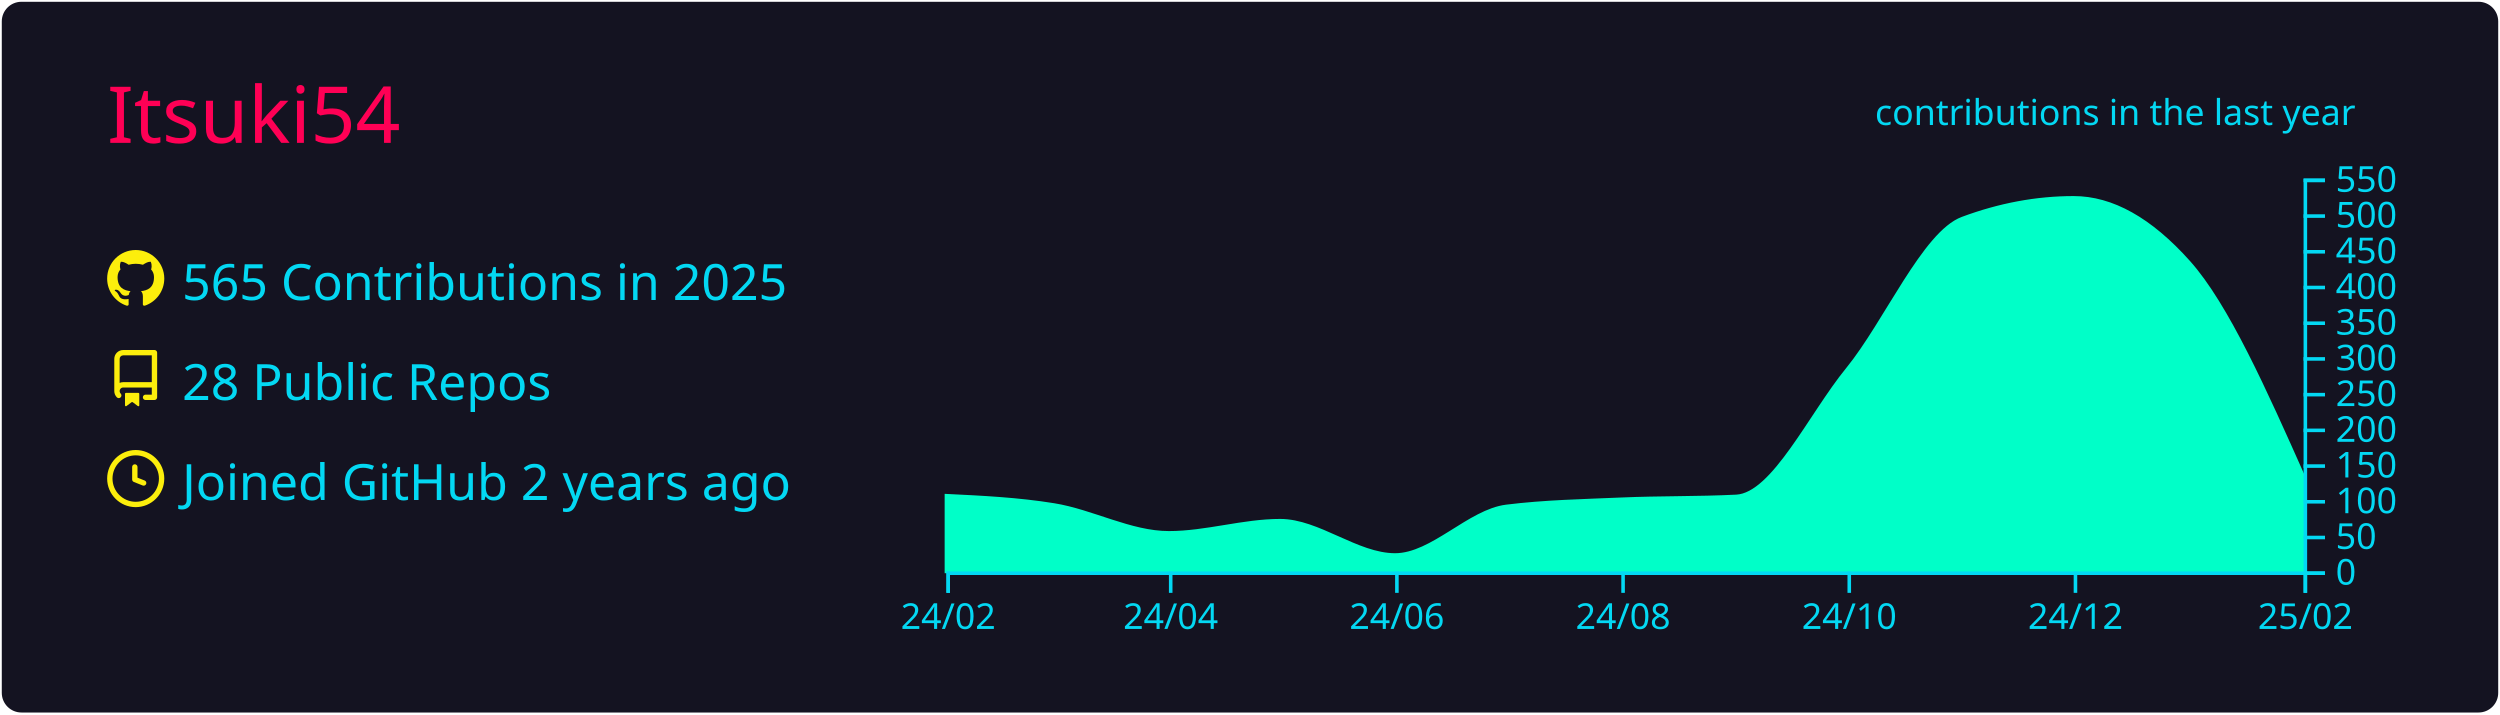
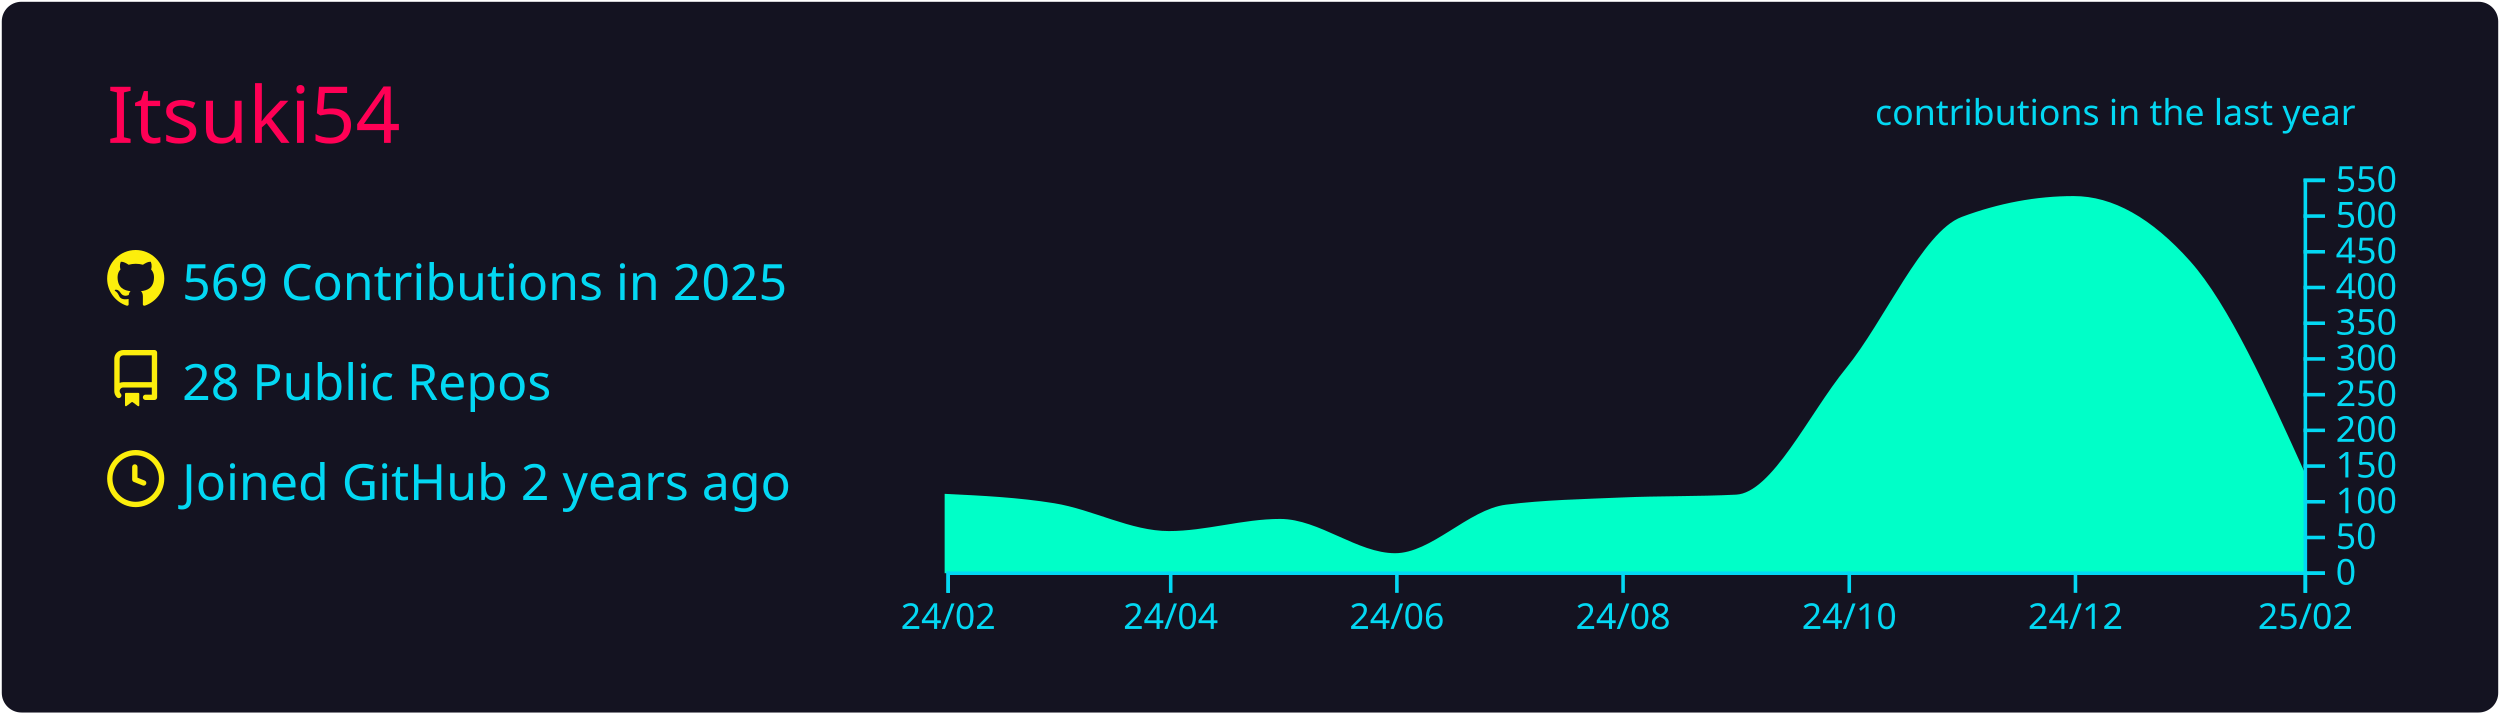
<svg xmlns="http://www.w3.org/2000/svg" width="700" height="200" viewBox="0 0 700 200">
  <style>* {
          font-family: 'Segoe UI', Ubuntu, "Helvetica Neue", Sans-Serif
        }</style>
  <rect x="1" y="1" rx="5" ry="5" height="99%" width="99.714%" stroke="#141321" stroke-width="1" fill="#141321" stroke-opacity="1" />
  <text x="30" y="40" style="font-size: 22px; fill: #ff0055;">Itsuki54</text>
  <g transform="translate(0,40)">
    <g transform="translate(30,30)">
      <g transform="translate(0,0)" width="14" height="14" fill="#fcee0c">
        <path fill-rule="evenodd" d="M8 0C3.58 0 0 3.58 0 8c0 3.54 2.29 6.53 5.47 7.59.4.07.55-.17.55-.38 0-.19-.01-.82-.01-1.49-2.01.37-2.53-.49-2.69-.94-.09-.23-.48-.94-.82-1.13-.28-.15-.68-.52-.01-.53.63-.01 1.08.58 1.23.82.72 1.21 1.87.87 2.33.66.07-.52.28-.87.51-1.07-1.78-.2-3.64-.89-3.64-3.95 0-.87.31-1.59.82-2.15-.08-.2-.36-1.02.08-2.12 0 0 .67-.21 2.2.82.64-.18 1.32-.27 2-.27.68 0 1.36.09 2 .27 1.53-1.04 2.2-.82 2.2-.82.44 1.1.16 1.92.08 2.12.51.56.82 1.27.82 2.15 0 3.07-1.87 3.75-3.65 3.95.29.25.54.73.54 1.48 0 1.07-.01 1.93-.01 2.2 0 .21.15.46.55.38A8.013 8.013 0 0016 8c0-4.42-3.58-8-8-8z" />
      </g>
      <g transform="translate(0,28)" width="14" height="14" fill="#fcee0c">
        <path fill-rule="evenodd" d="M2 2.5A2.5 2.5 0 014.5 0h8.75a.75.75 0 01.75.75v12.5a.75.75 0 01-.75.75h-2.5a.75.75 0 110-1.5h1.75v-2h-8a1 1 0 00-.714 1.7.75.75 0 01-1.072 1.05A2.495 2.495 0 012 11.5v-9zm10.5-1V9h-8c-.356 0-.694.074-1 .208V2.5a1 1 0 011-1h8zM5 12.25v3.25a.25.25 0 00.4.2l1.45-1.087a.25.25 0 01.3 0L8.6 15.7a.25.25 0 00.4-.2v-3.25a.25.25 0 00-.25-.25h-3.5a.25.25 0 00-.25.25z" />
      </g>
      <g transform="translate(0,56)" width="14" height="14" fill="#fcee0c">
        <path fill-rule="evenodd" d="M1.5 8a6.5 6.5 0 1113 0 6.5 6.5 0 01-13 0zM8 0a8 8 0 100 16A8 8 0 008 0zm.5 4.75a.75.75 0 00-1.5 0v3.5a.75.75 0 00.471.696l2.5 1a.75.75 0 00.557-1.392L8.5 7.742V4.75z" />
      </g>
-       <text x="21" y="14" style="fill: #03d8f3; font-size: 14px;">565 Contributions in 2025</text>
+       <text x="21" y="14" style="fill: #03d8f3; font-size: 14px;">569 Contributions in 2025</text>
      <text x="21" y="42" style="fill: #03d8f3; font-size: 14px;">28 Public Repos</text>
      <text x="21" y="70" style="fill: #03d8f3; font-size: 14px;">Joined GitHub 2 years ago</text>
    </g>
    <g color="#00ffc8" transform="translate(295,10)">
-       <path transform="translate(-30,0)" stroke="#00ffc8" fill="#00ffc8" opacity="1" d="M0,88.8C10.036,89.288,20.073,89.777,30.109,91.4C40.838,93.135,51.566,99.2,62.295,99.2C72.678,99.2,83.06,95.8,93.443,95.8C104.171,95.8,114.9,105.4,125.628,105.4C136.011,105.4,146.393,93.09,156.776,91.8C167.505,90.467,178.233,90.267,188.962,89.8C199.69,89.333,210.419,89.533,221.148,89C231.53,88.484,241.913,66.125,252.295,53.4C263.024,40.25,273.752,15.196,284.481,11.2C294.863,7.333,305.246,5.4,315.628,5.4C326.357,5.4,337.086,11.4,347.814,23.4C358.543,35.4,369.271,59.5,380,83.6L380,110C369.271,110,358.543,110,347.814,110C337.086,110,326.357,110,315.628,110C305.246,110,294.863,110,284.481,110C273.752,110,263.024,110,252.295,110C241.913,110,231.53,110,221.148,110C210.419,110,199.69,110,188.962,110C178.233,110,167.505,110,156.776,110C146.393,110,136.011,110,125.628,110C114.9,110,104.171,110,93.443,110C83.06,110,72.678,110,62.295,110C51.566,110,40.838,110,30.109,110C20.073,110,10.036,110,0,110Z" />
+       <path transform="translate(-30,0)" stroke="#00ffc8" fill="#00ffc8" opacity="1" d="M0,88.8C10.036,89.288,20.073,89.777,30.109,91.4C40.838,93.135,51.566,99.2,62.295,99.2C72.678,99.2,83.06,95.8,93.443,95.8C104.171,95.8,114.9,105.4,125.628,105.4C136.011,105.4,146.393,93.09,156.776,91.8C167.505,90.467,178.233,90.267,188.962,89.8C199.69,89.333,210.419,89.533,221.148,89C231.53,88.484,241.913,66.125,252.295,53.4C263.024,40.25,273.752,15.196,284.481,11.2C294.863,7.333,305.246,5.4,315.628,5.4C326.357,5.4,337.086,11.4,347.814,23.4C358.543,35.4,369.271,59.1,380,82.8L380,110C369.271,110,358.543,110,347.814,110C337.086,110,326.357,110,315.628,110C305.246,110,294.863,110,284.481,110C273.752,110,263.024,110,252.295,110C241.913,110,231.53,110,221.148,110C210.419,110,199.69,110,188.962,110C178.233,110,167.505,110,156.776,110C146.393,110,136.011,110,125.628,110C114.9,110,104.171,110,93.443,110C83.06,110,72.678,110,62.295,110C51.566,110,40.838,110,30.109,110C20.073,110,10.036,110,0,110Z" />
      <g color="#03d8f3" transform="translate(-30,110)" fill="none" font-size="10" font-family="sans-serif" text-anchor="middle">
        <path class="domain" stroke="currentColor" d="M0.5,6V0.5H380.5V6" />
        <g class="tick" opacity="1" transform="translate(0.5,0)">
          <line stroke="currentColor" y2="6" />
          <text fill="currentColor" y="9" dy="0.71em">24/02</text>
        </g>
        <g class="tick" opacity="1" transform="translate(62.79508,0)">
          <line stroke="currentColor" y2="6" />
          <text fill="currentColor" y="9" dy="0.71em">24/04</text>
        </g>
        <g class="tick" opacity="1" transform="translate(126.1284,0)">
          <line stroke="currentColor" y2="6" />
          <text fill="currentColor" y="9" dy="0.71em">24/06</text>
        </g>
        <g class="tick" opacity="1" transform="translate(189.4617,0)">
          <line stroke="currentColor" y2="6" />
          <text fill="currentColor" y="9" dy="0.71em">24/08</text>
        </g>
        <g class="tick" opacity="1" transform="translate(252.7951,0)">
          <line stroke="currentColor" y2="6" />
          <text fill="currentColor" y="9" dy="0.71em">24/10</text>
        </g>
        <g class="tick" opacity="1" transform="translate(316.1284,0)">
          <line stroke="currentColor" y2="6" />
          <text fill="currentColor" y="9" dy="0.71em">24/12</text>
        </g>
        <g class="tick" opacity="1" transform="translate(380.5,0)">
          <line stroke="currentColor" y2="6" />
          <text fill="currentColor" y="9" dy="0.71em">25/02</text>
        </g>
      </g>
      <g color="#03d8f3" transform="translate(350,0)" fill="none" font-size="10" font-family="sans-serif" text-anchor="start">
        <path class="domain" stroke="currentColor" d="M6,110.5H0.5V0.5H6" />
        <g class="tick" opacity="1" transform="translate(0,110.5)">
          <line stroke="currentColor" x2="6" />
          <text fill="currentColor" x="9" dy="0.32em">0</text>
        </g>
        <g class="tick" opacity="1" transform="translate(0,100.5)">
          <line stroke="currentColor" x2="6" />
          <text fill="currentColor" x="9" dy="0.32em">50</text>
        </g>
        <g class="tick" opacity="1" transform="translate(0,90.5)">
          <line stroke="currentColor" x2="6" />
          <text fill="currentColor" x="9" dy="0.32em">100</text>
        </g>
        <g class="tick" opacity="1" transform="translate(0,80.5)">
          <line stroke="currentColor" x2="6" />
          <text fill="currentColor" x="9" dy="0.32em">150</text>
        </g>
        <g class="tick" opacity="1" transform="translate(0,70.5)">
          <line stroke="currentColor" x2="6" />
          <text fill="currentColor" x="9" dy="0.32em">200</text>
        </g>
        <g class="tick" opacity="1" transform="translate(0,60.5)">
          <line stroke="currentColor" x2="6" />
          <text fill="currentColor" x="9" dy="0.32em">250</text>
        </g>
        <g class="tick" opacity="1" transform="translate(0,50.5)">
          <line stroke="currentColor" x2="6" />
          <text fill="currentColor" x="9" dy="0.32em">300</text>
        </g>
        <g class="tick" opacity="1" transform="translate(0,40.5)">
          <line stroke="currentColor" x2="6" />
          <text fill="currentColor" x="9" dy="0.32em">350</text>
        </g>
        <g class="tick" opacity="1" transform="translate(0,30.5)">
          <line stroke="currentColor" x2="6" />
          <text fill="currentColor" x="9" dy="0.32em">400</text>
        </g>
        <g class="tick" opacity="1" transform="translate(0,20.5)">
          <line stroke="currentColor" x2="6" />
          <text fill="currentColor" x="9" dy="0.32em">450</text>
        </g>
        <g class="tick" opacity="1" transform="translate(0,10.5)">
          <line stroke="currentColor" x2="6" />
          <text fill="currentColor" x="9" dy="0.32em">500</text>
        </g>
        <g class="tick" opacity="1" transform="translate(0,0.5)">
          <line stroke="currentColor" x2="6" />
          <text fill="currentColor" x="9" dy="0.32em">550</text>
        </g>
      </g>
      <g>
        <text y="-15" x="230" style="fill: #03d8f3; font-size: 10px;">contributions in the last year</text>
      </g>
    </g>
  </g>
</svg>
